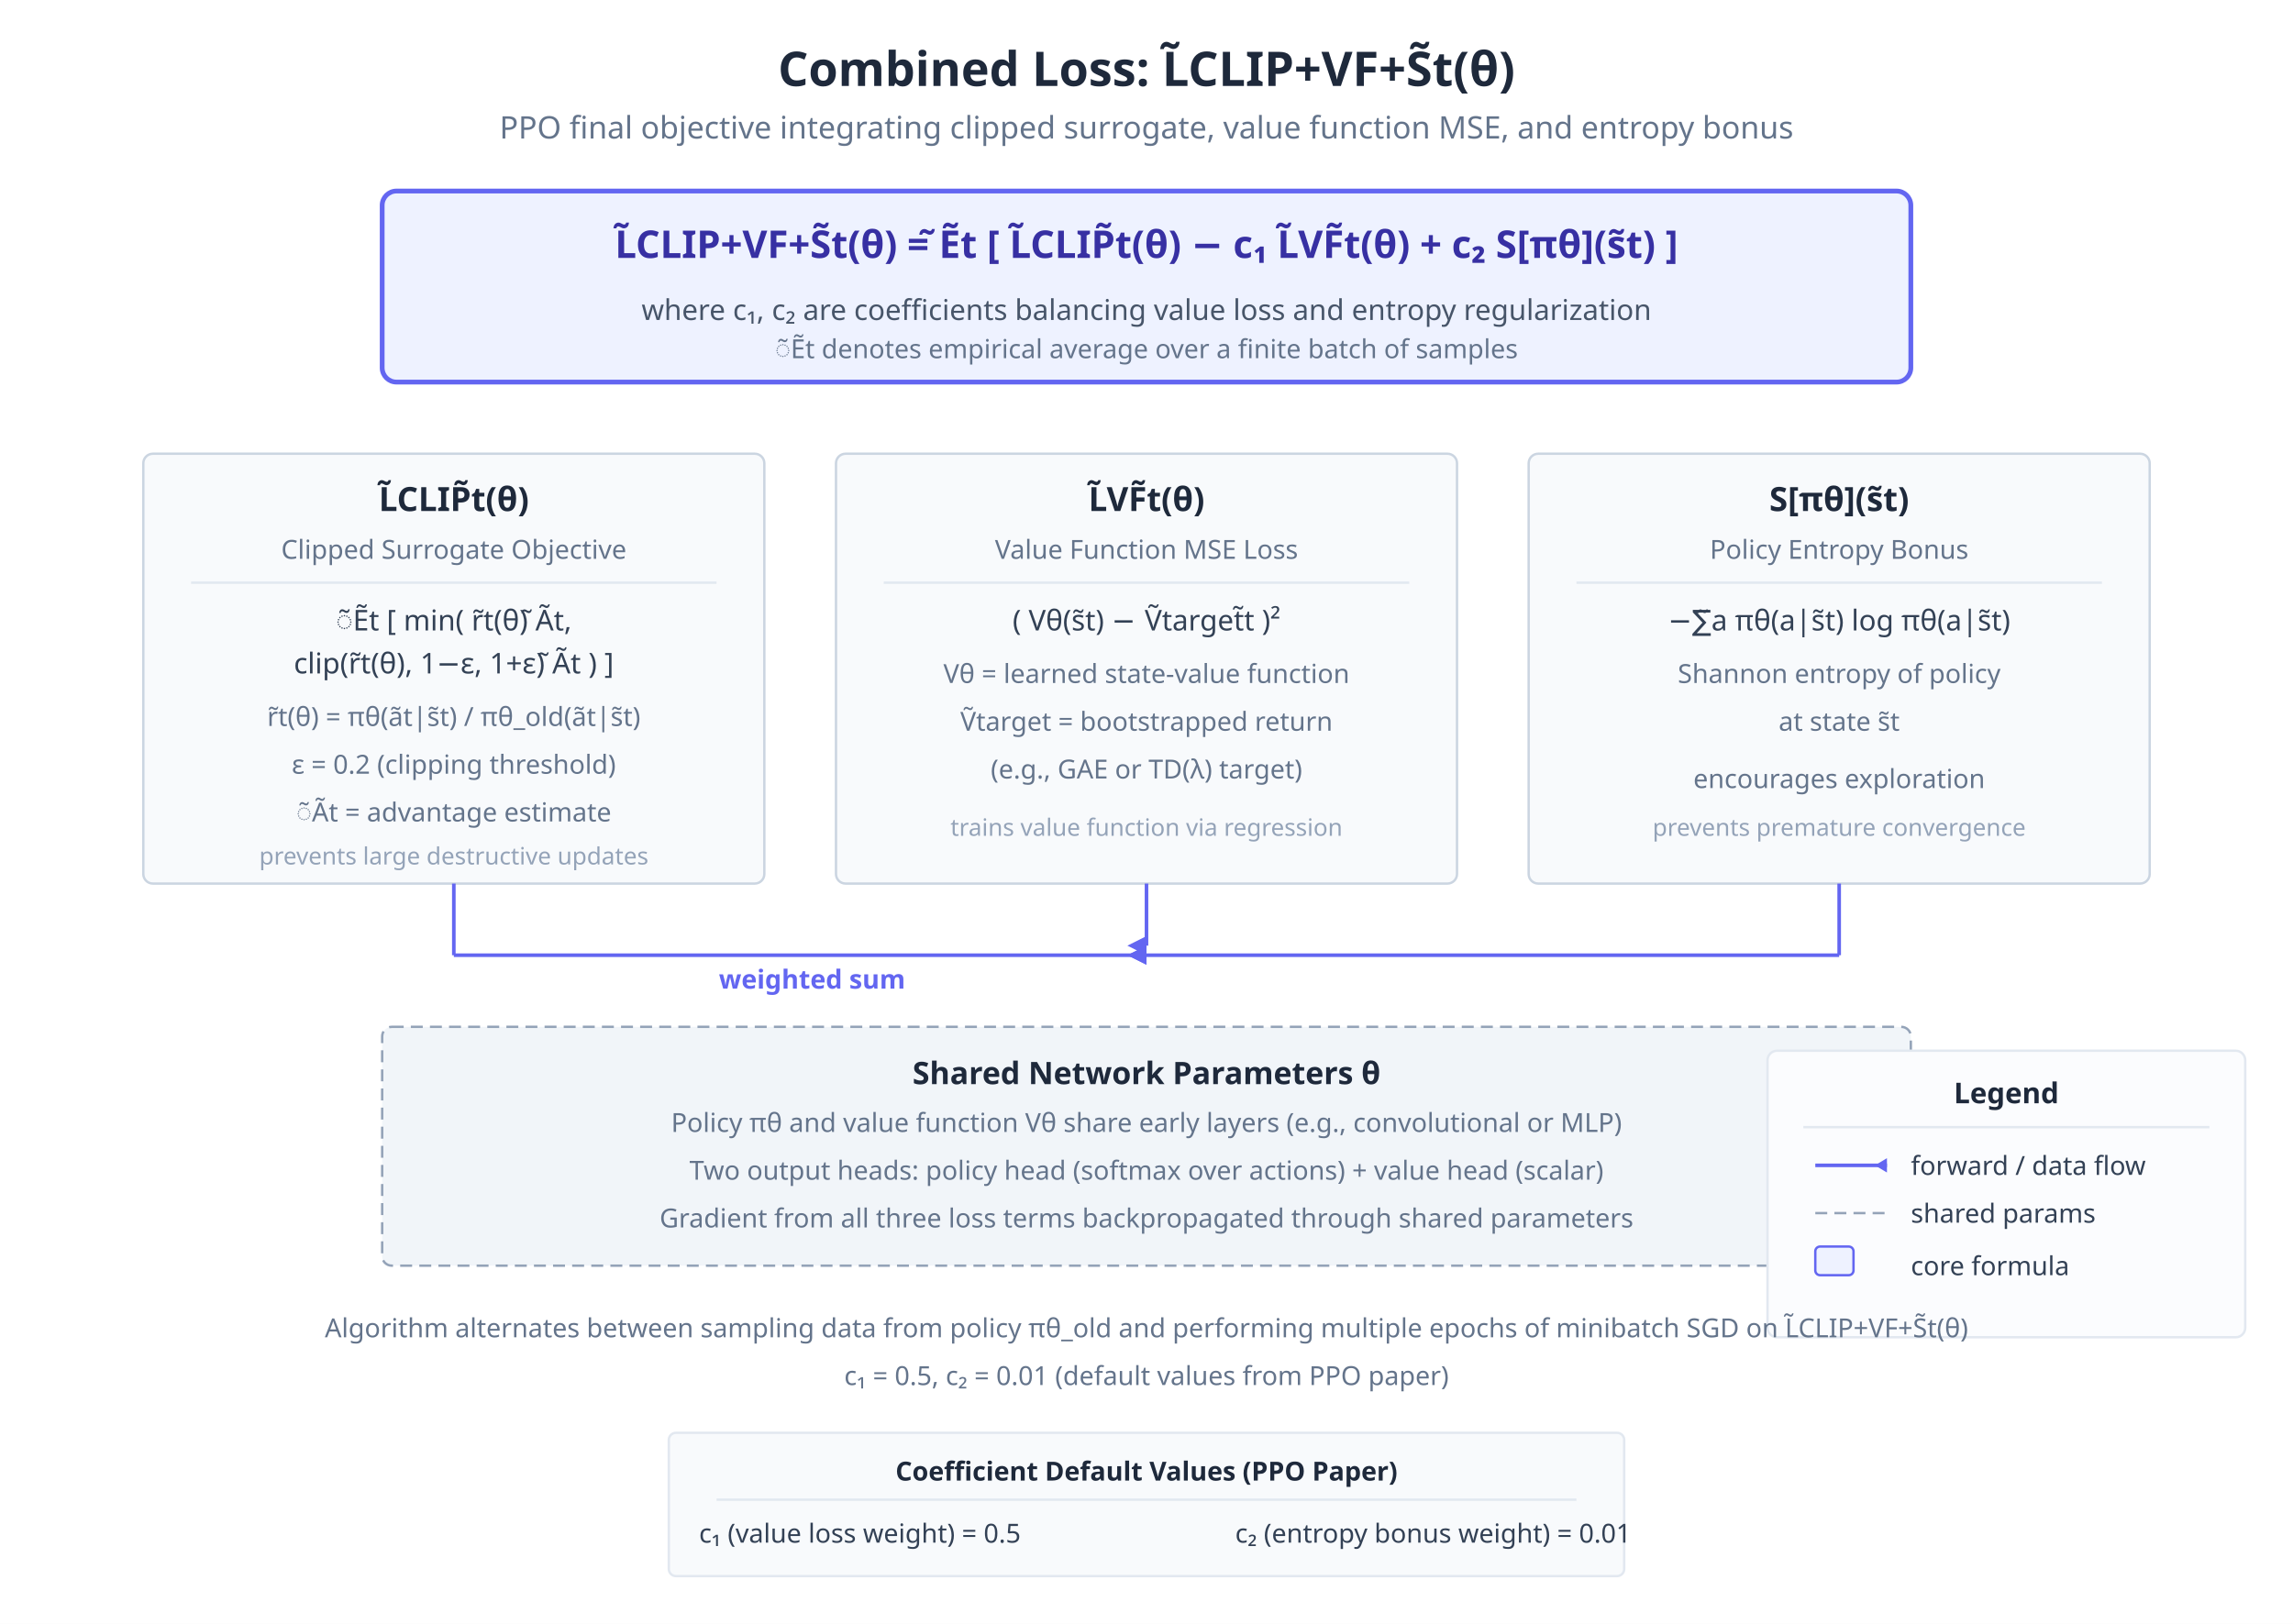
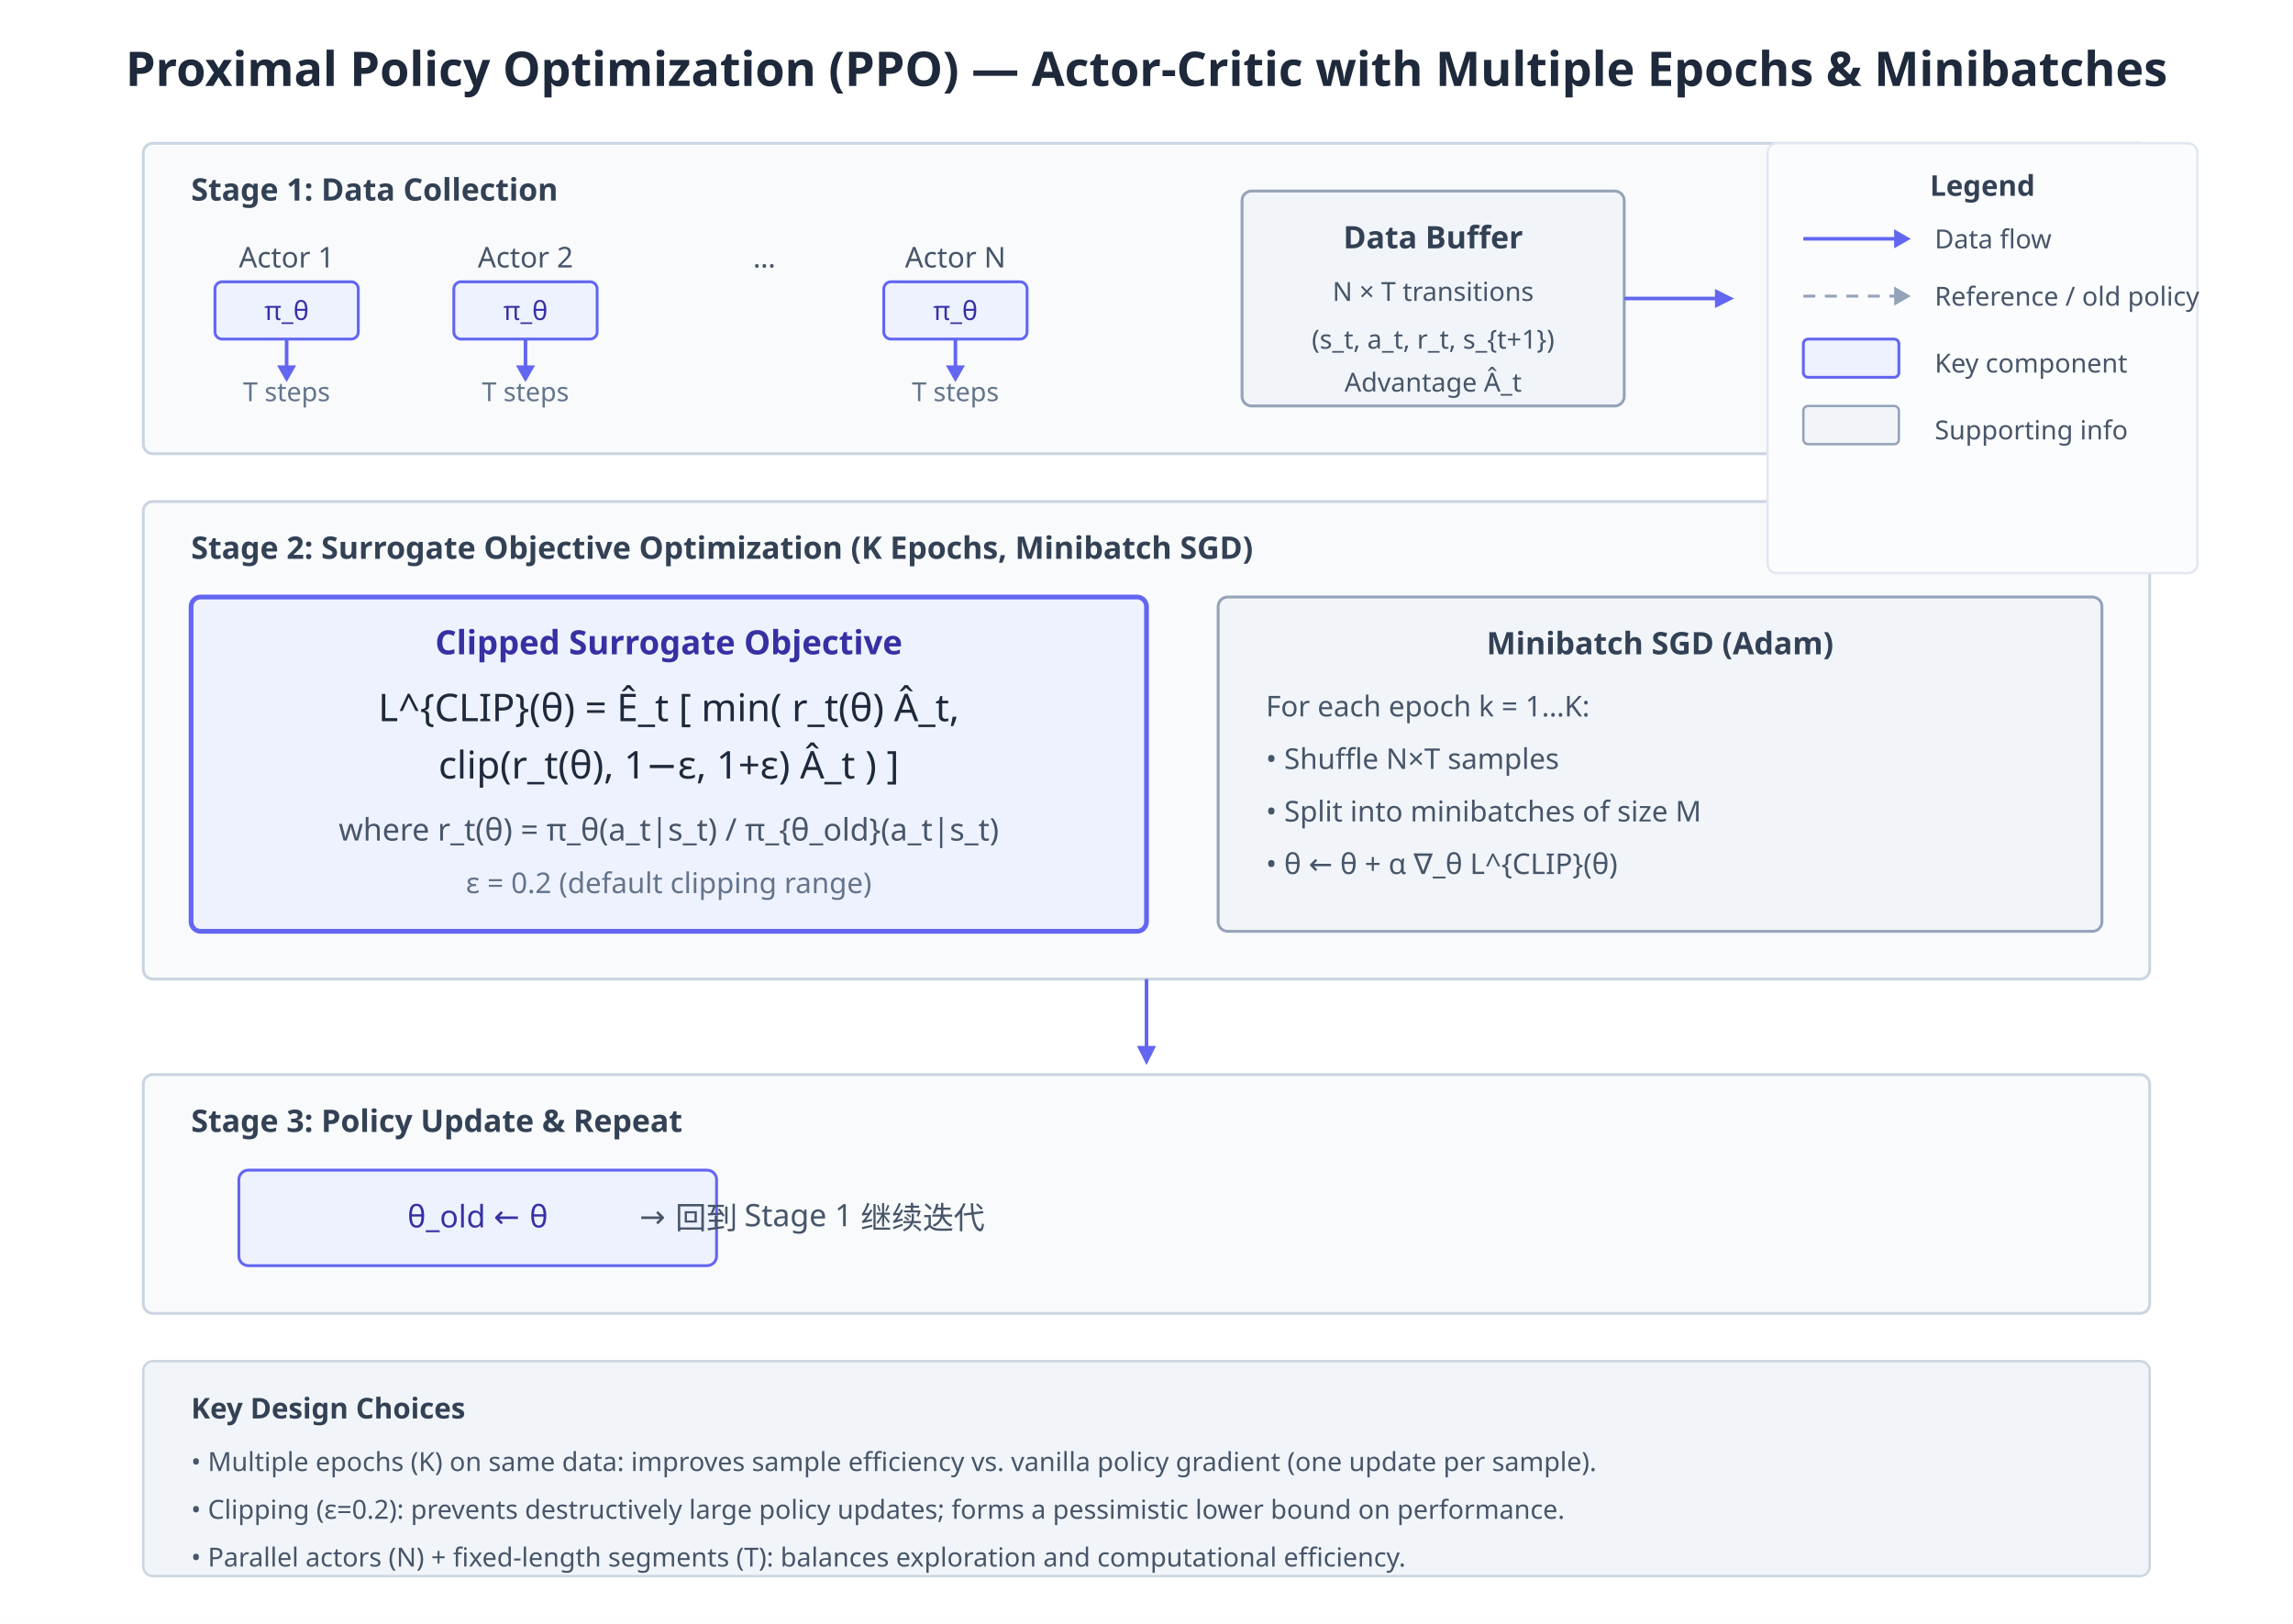
- <svg xmlns="http://www.w3.org/2000/svg" viewBox="0 0 960 680" font-family="'Segoe UI','PingFang SC','Microsoft YaHei',sans-serif" font-size="14" fill="#1e293b" width="960" height="680">
+ <svg xmlns="http://www.w3.org/2000/svg" viewBox="0 0 960 680" font-family="'Segoe UI','PingFang SC','Microsoft YaHei',sans-serif" width="960" height="680">
  <rect x="0" y="0" width="960" height="680" fill="#ffffff" />
-   <text x="480" y="36" text-anchor="middle" font-size="20" font-weight="bold" fill="#1e293b">Combined Loss: L̃CLIP+VF+S̃t(θ)</text>
-   <text x="480" y="58" text-anchor="middle" font-size="13" fill="#64748b">PPO final objective integrating clipped surrogate, value function MSE, and entropy bonus</text>
-   <rect x="160" y="80" width="640" height="80" rx="6" fill="#eef2ff" stroke="#6366f1" stroke-width="2" />
-   <text x="480" y="108" text-anchor="middle" font-size="16" font-weight="bold" fill="#3730a3">L̃CLIP+VF+S̃t(θ) = ̃Ẽt [ L̃CLIP̃t(θ) − c₁ L̃VF̃t(θ) + c₂ S[πθ](s̃t) ]</text>
-   <text x="480" y="134" text-anchor="middle" font-size="12" fill="#475569">where c₁, c₂ are coefficients balancing value loss and entropy regularization</text>
-   <text x="480" y="150" text-anchor="middle" font-size="11" fill="#64748b">̃Ẽt denotes empirical average over a finite batch of samples</text>
-   <rect x="60" y="190" width="260" height="180" rx="4" fill="#f8fafc" stroke="#cbd5e1" stroke-width="1" />
-   <text x="190" y="214" text-anchor="middle" font-size="14" font-weight="bold" fill="#1e293b">L̃CLIP̃t(θ)</text>
-   <text x="190" y="234" text-anchor="middle" font-size="11" fill="#64748b">Clipped Surrogate Objective</text>
-   <line x1="80" y1="244" x2="300" y2="244" stroke="#e2e8f0" stroke-width="1" />
-   <text x="190" y="264" text-anchor="middle" font-size="12" fill="#334155">̃Ẽt [ min( r̃t(θ) ̃Ãt,</text>
-   <text x="190" y="282" text-anchor="middle" font-size="12" fill="#334155">clip(r̃t(θ), 1−ε, 1+ε) ̃Ãt ) ]</text>
-   <text x="190" y="304" text-anchor="middle" font-size="11" fill="#64748b">r̃t(θ) = πθ(ãt|s̃t) / πθ_old(ãt|s̃t)</text>
-   <text x="190" y="324" text-anchor="middle" font-size="11" fill="#64748b">ε = 0.2 (clipping threshold)</text>
-   <text x="190" y="344" text-anchor="middle" font-size="11" fill="#64748b">̃Ãt = advantage estimate</text>
-   <text x="190" y="362" text-anchor="middle" font-size="10" fill="#94a3b8">prevents large destructive updates</text>
-   <rect x="350" y="190" width="260" height="180" rx="4" fill="#f8fafc" stroke="#cbd5e1" stroke-width="1" />
-   <text x="480" y="214" text-anchor="middle" font-size="14" font-weight="bold" fill="#1e293b">L̃VF̃t(θ)</text>
-   <text x="480" y="234" text-anchor="middle" font-size="11" fill="#64748b">Value Function MSE Loss</text>
-   <line x1="370" y1="244" x2="590" y2="244" stroke="#e2e8f0" stroke-width="1" />
-   <text x="480" y="264" text-anchor="middle" font-size="12" fill="#334155">( Vθ(s̃t) − Ṽtarget̃t )²</text>
-   <text x="480" y="286" text-anchor="middle" font-size="11" fill="#64748b">Vθ = learned state-value function</text>
-   <text x="480" y="306" text-anchor="middle" font-size="11" fill="#64748b">Ṽtarget = bootstrapped return</text>
-   <text x="480" y="326" text-anchor="middle" font-size="11" fill="#64748b">(e.g., GAE or TD(λ) target)</text>
-   <text x="480" y="350" text-anchor="middle" font-size="10" fill="#94a3b8">trains value function via regression</text>
-   <rect x="640" y="190" width="260" height="180" rx="4" fill="#f8fafc" stroke="#cbd5e1" stroke-width="1" />
-   <text x="770" y="214" text-anchor="middle" font-size="14" font-weight="bold" fill="#1e293b">S[πθ](s̃t)</text>
-   <text x="770" y="234" text-anchor="middle" font-size="11" fill="#64748b">Policy Entropy Bonus</text>
-   <line x1="660" y1="244" x2="880" y2="244" stroke="#e2e8f0" stroke-width="1" />
-   <text x="770" y="264" text-anchor="middle" font-size="12" fill="#334155">−∑̃a πθ(a|s̃t) log πθ(a|s̃t)</text>
-   <text x="770" y="286" text-anchor="middle" font-size="11" fill="#64748b">Shannon entropy of policy</text>
-   <text x="770" y="306" text-anchor="middle" font-size="11" fill="#64748b">at state s̃t</text>
-   <text x="770" y="330" text-anchor="middle" font-size="11" fill="#64748b">encourages exploration</text>
-   <text x="770" y="350" text-anchor="middle" font-size="10" fill="#94a3b8">prevents premature convergence</text>
-   <line x1="190" y1="370" x2="190" y2="400" stroke="#6366f1" stroke-width="1.5" />
-   <line x1="190" y1="400" x2="480" y2="400" stroke="#6366f1" stroke-width="1.5" />
-   <polygon points="480,396 472,400 480,404" fill="#6366f1" />
-   <line x1="480" y1="370" x2="480" y2="396" stroke="#6366f1" stroke-width="1.5" />
-   <polygon points="480,392 472,396 480,400" fill="#6366f1" />
-   <line x1="770" y1="370" x2="770" y2="400" stroke="#6366f1" stroke-width="1.5" />
-   <line x1="770" y1="400" x2="480" y2="400" stroke="#6366f1" stroke-width="1.5" />
-   <polygon points="480,396 472,400 480,404" fill="#6366f1" />
-   <text x="340" y="414" text-anchor="middle" font-size="11" fill="#6366f1" font-weight="bold">weighted sum</text>
-   <rect x="160" y="430" width="640" height="100" rx="4" fill="#f1f5f9" stroke="#94a3b8" stroke-width="1" stroke-dasharray="5,3" />
-   <text x="480" y="454" text-anchor="middle" font-size="13" font-weight="bold" fill="#1e293b">Shared Network Parameters θ</text>
-   <text x="480" y="474" text-anchor="middle" font-size="11" fill="#64748b">Policy πθ and value function Vθ share early layers (e.g., convolutional or MLP)</text>
-   <text x="480" y="494" text-anchor="middle" font-size="11" fill="#64748b">Two output heads: policy head (softmax over actions) + value head (scalar)</text>
-   <text x="480" y="514" text-anchor="middle" font-size="11" fill="#64748b">Gradient from all three loss terms backpropagated through shared parameters</text>
-   <rect x="740" y="440" width="200" height="120" rx="4" fill="#fbfcfe" stroke="#e2e8f0" stroke-width="1" />
-   <text x="840" y="462" text-anchor="middle" font-size="12" font-weight="bold" fill="#1e293b">Legend</text>
-   <line x1="755" y1="472" x2="925" y2="472" stroke="#e2e8f0" stroke-width="1" />
-   <line x1="760" y1="488" x2="790" y2="488" stroke="#6366f1" stroke-width="1.5" />
-   <polygon points="790,485 785,488 790,491" fill="#6366f1" />
-   <text x="800" y="492" font-size="11" fill="#334155">forward / data flow</text>
-   <line x1="760" y1="508" x2="790" y2="508" stroke="#94a3b8" stroke-width="1" stroke-dasharray="5,3" />
-   <text x="800" y="512" font-size="11" fill="#334155">shared params</text>
-   <rect x="760" y="522" width="16" height="12" rx="2" fill="#eef2ff" stroke="#6366f1" stroke-width="1" />
-   <text x="800" y="534" font-size="11" fill="#334155">core formula</text>
-   <text x="480" y="560" text-anchor="middle" font-size="11" fill="#64748b">Algorithm alternates between sampling data from policy πθ_old and performing multiple epochs of minibatch SGD on L̃CLIP+VF+S̃t(θ)</text>
-   <text x="480" y="580" text-anchor="middle" font-size="11" fill="#64748b">c₁ = 0.5, c₂ = 0.01 (default values from PPO paper)</text>
-   <rect x="280" y="600" width="400" height="60" rx="3" fill="#f8fafc" stroke="#e2e8f0" stroke-width="1" />
-   <text x="480" y="620" text-anchor="middle" font-size="11" font-weight="bold" fill="#1e293b">Coefficient Default Values (PPO Paper)</text>
-   <line x1="300" y1="628" x2="660" y2="628" stroke="#e2e8f0" stroke-width="1" />
-   <text x="360" y="646" text-anchor="middle" font-size="11" fill="#334155">c₁ (value loss weight) = 0.5</text>
-   <text x="600" y="646" text-anchor="middle" font-size="11" fill="#334155">c₂ (entropy bonus weight) = 0.01</text>
+   <text x="480" y="36" font-size="20" font-weight="bold" fill="#1e293b" text-anchor="middle">Proximal Policy Optimization (PPO) — Actor-Critic with Multiple Epochs &amp; Minibatches</text>
+   <rect x="60" y="60" width="840" height="130" rx="4" fill="#f8fafc" stroke="#cbd5e1" stroke-width="1.2" />
+   <text x="80" y="84" font-size="13" font-weight="bold" fill="#334155">Stage 1: Data Collection</text>
+   <text x="120" y="112" font-size="12" fill="#475569" text-anchor="middle">Actor 1</text>
+   <rect x="90" y="118" width="60" height="24" rx="3" fill="#eef2ff" stroke="#6366f1" stroke-width="1.2" />
+   <text x="120" y="134" font-size="11" fill="#3730a3" text-anchor="middle">π_θ</text>
+   <text x="220" y="112" font-size="12" fill="#475569" text-anchor="middle">Actor 2</text>
+   <rect x="190" y="118" width="60" height="24" rx="3" fill="#eef2ff" stroke="#6366f1" stroke-width="1.2" />
+   <text x="220" y="134" font-size="11" fill="#3730a3" text-anchor="middle">π_θ</text>
+   <text x="320" y="112" font-size="12" fill="#475569" text-anchor="middle">…</text>
+   <text x="400" y="112" font-size="12" fill="#475569" text-anchor="middle">Actor N</text>
+   <rect x="370" y="118" width="60" height="24" rx="3" fill="#eef2ff" stroke="#6366f1" stroke-width="1.2" />
+   <text x="400" y="134" font-size="11" fill="#3730a3" text-anchor="middle">π_θ</text>
+   <text x="120" y="168" font-size="11" fill="#64748b" text-anchor="middle">T steps</text>
+   <text x="220" y="168" font-size="11" fill="#64748b" text-anchor="middle">T steps</text>
+   <text x="400" y="168" font-size="11" fill="#64748b" text-anchor="middle">T steps</text>
+   <line x1="120" y1="142" x2="120" y2="155" stroke="#6366f1" stroke-width="1.5" />
+   <polygon points="116,153 120,160 124,153" fill="#6366f1" />
+   <line x1="220" y1="142" x2="220" y2="155" stroke="#6366f1" stroke-width="1.5" />
+   <polygon points="216,153 220,160 224,153" fill="#6366f1" />
+   <line x1="400" y1="142" x2="400" y2="155" stroke="#6366f1" stroke-width="1.5" />
+   <polygon points="396,153 400,160 404,153" fill="#6366f1" />
+   <rect x="520" y="80" width="160" height="90" rx="4" fill="#f1f5f9" stroke="#94a3b8" stroke-width="1.2" />
+   <text x="600" y="104" font-size="13" font-weight="bold" fill="#334155" text-anchor="middle">Data Buffer</text>
+   <text x="600" y="126" font-size="11" fill="#475569" text-anchor="middle">N × T transitions</text>
+   <text x="600" y="146" font-size="11" fill="#475569" text-anchor="middle">(s_t, a_t, r_t, s_{t+1})</text>
+   <text x="600" y="164" font-size="11" fill="#475569" text-anchor="middle">Advantage Â_t</text>
+   <line x1="680" y1="125" x2="720" y2="125" stroke="#6366f1" stroke-width="1.5" />
+   <polygon points="718,121 726,125 718,129" fill="#6366f1" />
+   <rect x="60" y="210" width="840" height="200" rx="4" fill="#f8fafc" stroke="#cbd5e1" stroke-width="1.2" />
+   <text x="80" y="234" font-size="13" font-weight="bold" fill="#334155">Stage 2: Surrogate Objective Optimization (K Epochs, Minibatch SGD)</text>
+   <rect x="80" y="250" width="400" height="140" rx="4" fill="#eef2ff" stroke="#6366f1" stroke-width="2" />
+   <text x="280" y="274" font-size="14" font-weight="bold" fill="#3730a3" text-anchor="middle">Clipped Surrogate Objective</text>
+   <text x="280" y="302" font-size="16" fill="#1e293b" text-anchor="middle">L^{CLIP}(θ) = Ê_t [ min( r_t(θ) Â_t,</text>
+   <text x="280" y="326" font-size="16" fill="#1e293b" text-anchor="middle">clip(r_t(θ), 1−ε, 1+ε) Â_t ) ]</text>
+   <text x="280" y="352" font-size="13" fill="#475569" text-anchor="middle">where r_t(θ) = π_θ(a_t|s_t) / π_{θ_old}(a_t|s_t)</text>
+   <text x="280" y="374" font-size="12" fill="#64748b" text-anchor="middle">ε = 0.2 (default clipping range)</text>
+   <rect x="510" y="250" width="370" height="140" rx="4" fill="#f1f5f9" stroke="#94a3b8" stroke-width="1.2" />
+   <text x="695" y="274" font-size="13" font-weight="bold" fill="#334155" text-anchor="middle">Minibatch SGD (Adam)</text>
+   <text x="530" y="300" font-size="12" fill="#475569">For each epoch k = 1…K:</text>
+   <text x="530" y="322" font-size="12" fill="#475569">• Shuffle N×T samples</text>
+   <text x="530" y="344" font-size="12" fill="#475569">• Split into minibatches of size M</text>
+   <text x="530" y="366" font-size="12" fill="#475569">• θ ← θ + α ∇_θ L^{CLIP}(θ)</text>
+   <line x1="480" y1="410" x2="480" y2="440" stroke="#6366f1" stroke-width="1.5" />
+   <polygon points="476,438 480,446 484,438" fill="#6366f1" />
+   <rect x="60" y="450" width="840" height="100" rx="4" fill="#f8fafc" stroke="#cbd5e1" stroke-width="1.2" />
+   <text x="80" y="474" font-size="13" font-weight="bold" fill="#334155">Stage 3: Policy Update &amp; Repeat</text>
+   <rect x="100" y="490" width="200" height="40" rx="4" fill="#eef2ff" stroke="#6366f1" stroke-width="1.2" />
+   <text x="200" y="514" font-size="13" fill="#3730a3" text-anchor="middle">θ_old ← θ</text>
+   <text x="340" y="514" font-size="13" fill="#475569" text-anchor="middle">→ 回到 Stage 1 继续迭代</text>
+   <rect x="740" y="60" width="180" height="180" rx="4" fill="#fbfcfe" stroke="#e2e8f0" stroke-width="1" />
+   <text x="830" y="82" font-size="12" font-weight="bold" fill="#334155" text-anchor="middle">Legend</text>
+   <line x1="755" y1="100" x2="795" y2="100" stroke="#6366f1" stroke-width="1.5" />
+   <polygon points="793,96 800,100 793,104" fill="#6366f1" />
+   <text x="810" y="104" font-size="11" fill="#475569">Data flow</text>
+   <line x1="755" y1="124" x2="795" y2="124" stroke="#94a3b8" stroke-width="1.2" stroke-dasharray="5,4" />
+   <polygon points="793,120 800,124 793,128" fill="#94a3b8" />
+   <text x="810" y="128" font-size="11" fill="#475569">Reference / old policy</text>
+   <rect x="755" y="142" width="40" height="16" rx="2" fill="#eef2ff" stroke="#6366f1" stroke-width="1.2" />
+   <text x="810" y="156" font-size="11" fill="#475569">Key component</text>
+   <rect x="755" y="170" width="40" height="16" rx="2" fill="#f1f5f9" stroke="#94a3b8" stroke-width="1" />
+   <text x="810" y="184" font-size="11" fill="#475569">Supporting info</text>
+   <rect x="60" y="570" width="840" height="90" rx="4" fill="#f1f5f9" stroke="#cbd5e1" stroke-width="1" />
+   <text x="80" y="594" font-size="12" font-weight="bold" fill="#334155">Key Design Choices</text>
+   <text x="80" y="616" font-size="11" fill="#475569">• Multiple epochs (K) on same data: improves sample efficiency vs. vanilla policy gradient (one update per sample).</text>
+   <text x="80" y="636" font-size="11" fill="#475569">• Clipping (ε=0.2): prevents destructively large policy updates; forms a pessimistic lower bound on performance.</text>
+   <text x="80" y="656" font-size="11" fill="#475569">• Parallel actors (N) + fixed-length segments (T): balances exploration and computational efficiency.</text>
</svg>
